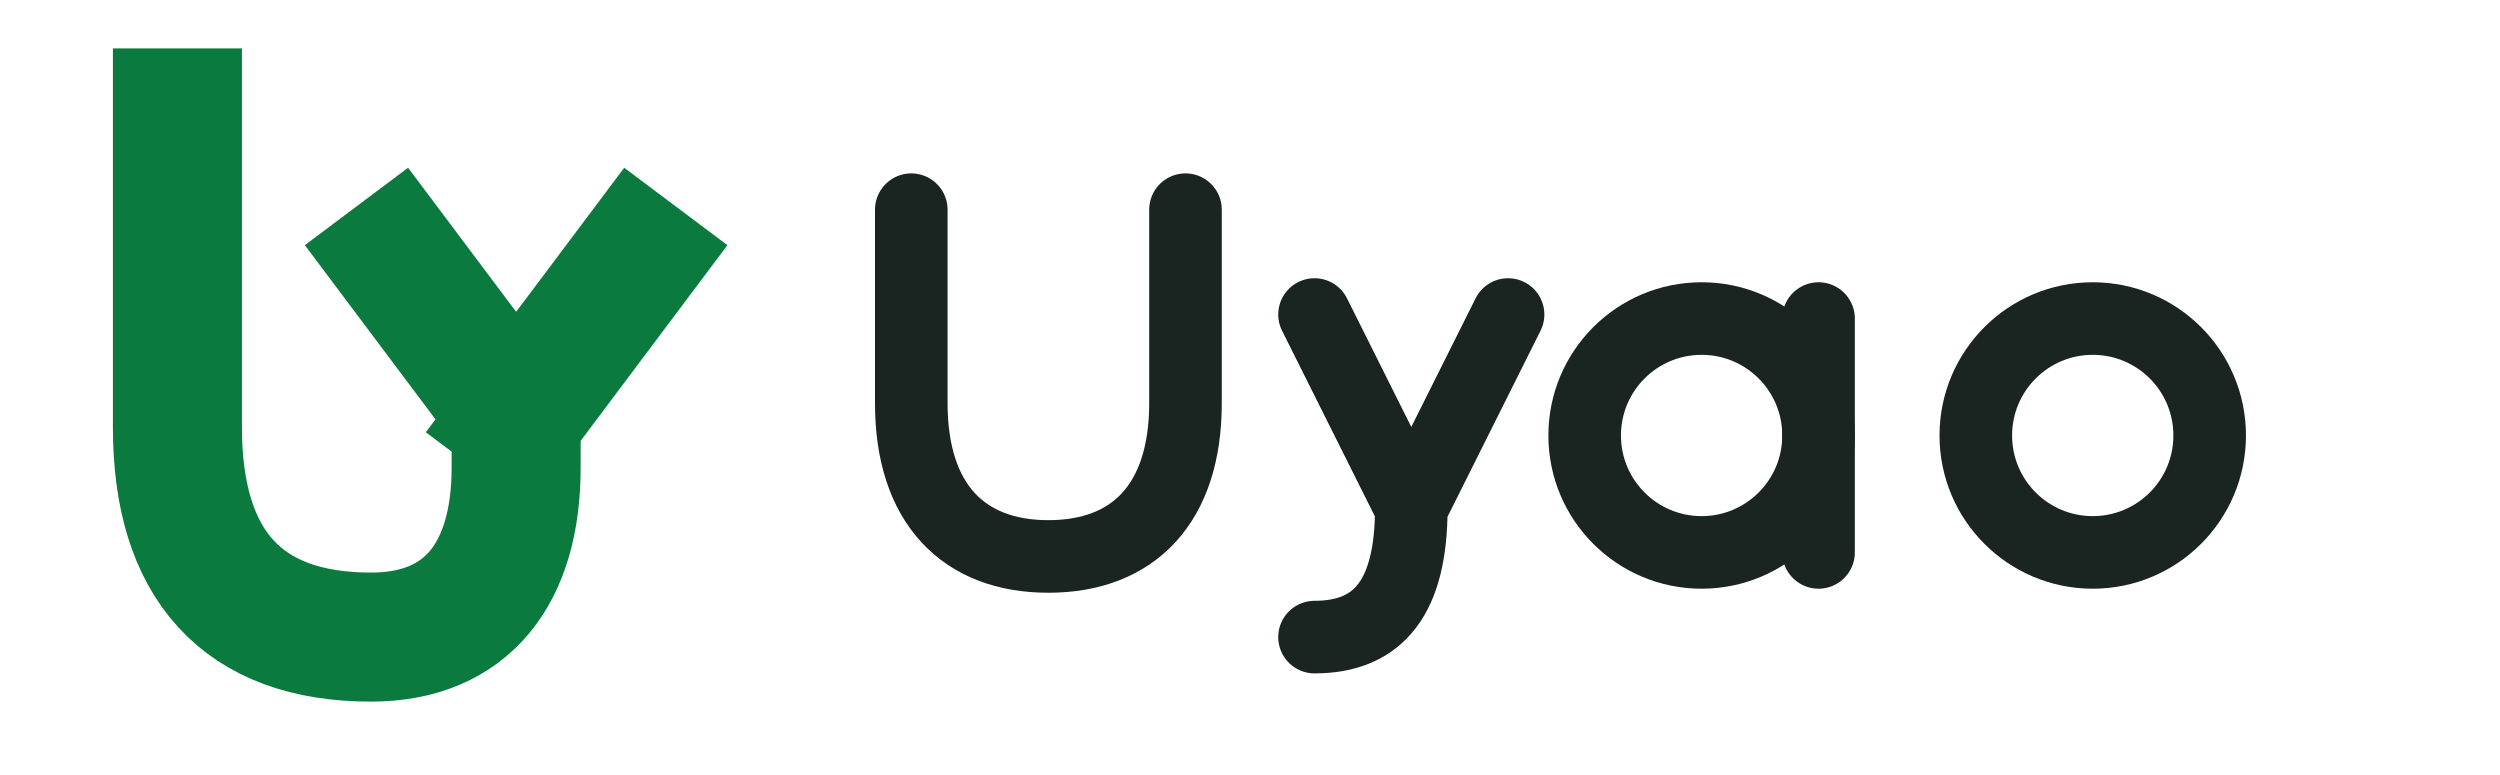
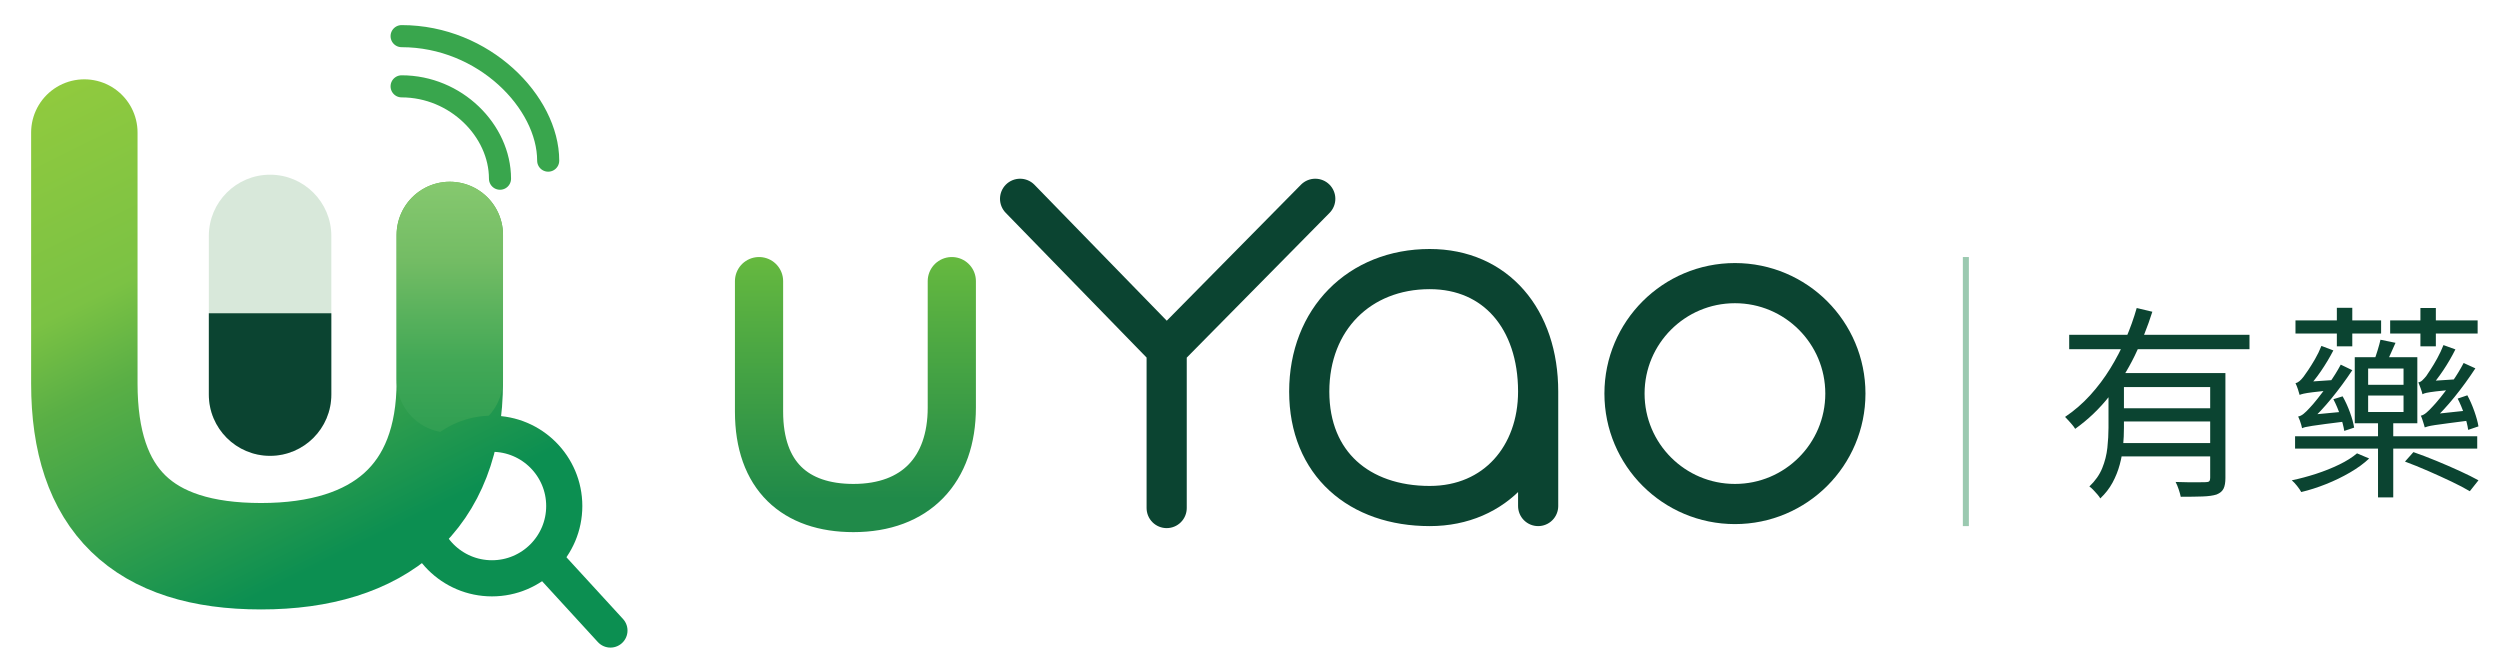
- <svg xmlns="http://www.w3.org/2000/svg" viewBox="0 0 620 192" role="img" aria-labelledby="title desc">
-   <path d="M44 28v78c0 34 16 52 48 52 24 0 36-16 36-42v-12L98 64m30 40 30-40" fill="none" stroke="#0B7A3E" stroke-width="32" stroke-linecap="square" stroke-linejoin="miter" />
-   <g fill="none" stroke="#1A2420" stroke-width="18" stroke-linecap="round" stroke-linejoin="round">
-     <path d="M226 52v48c0 25 13 38 34 38s34-13 34-38V52" />
-     <path d="m326 78 24 48 24-48m-24 48c0 22-8 32-24 32" />
-     <circle cx="422" cy="108" r="29" />
-     <path d="M451 79v58" />
-     <circle cx="519" cy="108" r="29" />
+ <svg xmlns="http://www.w3.org/2000/svg" viewBox="105 220 1245 330" role="img" aria-labelledby="title desc">
+   <defs>
+     <linearGradient id="logo-primary-mark" gradientUnits="userSpaceOnUse" x1="145" y1="258" x2="275" y2="520">
+       <stop offset="0" stop-color="#90CA3E" />
+       <stop offset="0.35" stop-color="#7BC244" />
+       <stop offset="0.50" stop-color="#5AAF45" />
+       <stop offset="0.72" stop-color="#35A04C" />
+       <stop offset="0.93" stop-color="#0C8F51" />
+       <stop offset="1" stop-color="#0C8F51" />
+     </linearGradient>
+     <linearGradient id="logo-primary-right-stem" gradientUnits="userSpaceOnUse" x1="331" y1="306" x2="331" y2="444">
+       <stop offset="0" stop-color="#88CA70" />
+       <stop offset="0.32" stop-color="#73BC64" />
+       <stop offset="0.68" stop-color="#42A856" />
+       <stop offset="1" stop-color="#2B9C52" />
+     </linearGradient>
+     <linearGradient id="logo-primary-word-u" gradientUnits="userSpaceOnUse" x1="530" y1="348" x2="530" y2="482">
+       <stop offset="0" stop-color="#66B93F" />
+       <stop offset="0.90" stop-color="#208A49" />
+       <stop offset="1" stop-color="#208A49" />
+     </linearGradient>
+     <clipPath id="logo-primary-capsule">
+       <rect x="211" y="307" width="61" height="140" rx="30.5" />
+     </clipPath>
+   </defs>
+   <g id="uyao-full-logo-primary">
+     <g id="uyao-mark-primary">
+       <g transform="translate(-2 0)">
+         <path id="u-body" d="M149 286V411C149 469 178 497 237 497C296 497 331 468 331 410V337" fill="none" stroke="url(#logo-primary-mark)" stroke-width="53" stroke-linecap="round" stroke-linejoin="round" />
+         <path id="right-stem-tone" d="M331 337V409" fill="none" stroke="url(#logo-primary-right-stem)" stroke-width="53" stroke-linecap="round" />
+         <g id="capsule" clip-path="url(#logo-primary-capsule)">
+           <rect x="211" y="307" width="61" height="140" fill="#D8E8DA" />
+           <rect x="211" y="376" width="61" height="71" fill="#0B4431" />
+         </g>
+         <g id="search" fill="none" stroke="url(#logo-primary-mark)" stroke-linecap="round" stroke-linejoin="round">
+           <circle cx="352" cy="472" r="36" stroke-width="18" />
+           <path d="M378 498L411 534" stroke-width="17" />
+         </g>
+         <g id="wireless-signal" fill="none" stroke="#39A64D" stroke-linecap="round" stroke-width="11">
+           <path d="M307 238C348 238 380 271 380 300" />
+           <path d="M307 263C334 263 356 285 356 309" />
+         </g>
+       </g>
+     </g>
+     <g id="uyao-name-lockup-primary">
+       <g id="uyao-wordmark-primary" fill="none" stroke-linecap="round" stroke-linejoin="round">
+         <path id="letter-u" d="M483 360V425C483 457 501 473 530 473C561 473 579 454 579 423V360" stroke="url(#logo-primary-word-u)" stroke-width="24" />
+         <path id="letter-y" d="M613 319L686 394L760 319M686 394V473" stroke="#0B4431" stroke-width="20" />
+         <path id="letter-a" d="M871 472V415C871 379 850 354 817 354C782 354 757 379 757 415C757 451 782 472 817 472C850 472 871 447 871 415" stroke="#0B4431" stroke-width="20" />
+         <circle id="letter-o" cx="969" cy="416" r="55" stroke="#0B4431" stroke-width="20" />
+       </g>
+       <path id="separator" d="M1084 348V482" stroke="#9BC9B0" stroke-width="3" />
+       <g id="traditional-chinese-name" aria-label="有藥">
+         <path id="logo-primary-zh-glyph-0" d="M63 710H939V640H63ZM300 353H776V289H300ZM748 524H822V14Q822 -19 813.0 -37.5Q804 -56 779 -66Q754 -74 711.5 -75.5Q669 -77 605 -77Q602 -62 595.0 -41.0Q588 -20 580 -5Q613 -6 642.5 -6.5Q672 -7 694.0 -6.5Q716 -6 726 -6Q739 -6 743.5 -1.5Q748 3 748 15ZM391 840 467 822Q433 714 381.5 608.5Q330 503 258.0 411.5Q186 320 92 253Q87 262 78.0 272.5Q69 283 60.0 293.0Q51 303 43 311Q110 356 165.0 416.5Q220 477 263.0 547.0Q306 617 338.0 691.5Q370 766 391 840ZM293 184H775V119H293ZM294 524H770V456H294ZM254 524H329V258Q329 217 325.0 171.0Q321 125 308.5 79.0Q296 33 273.5 -8.5Q251 -50 214 -85Q210 -77 200.0 -65.5Q190 -54 179.5 -43.0Q169 -32 161 -27Q204 14 223.5 62.0Q243 110 248.5 161.0Q254 212 254 259Z" fill="#0B4431" transform="translate(1129.000 459.500) scale(0.1025 -0.1025)" />
+         <path id="logo-primary-zh-glyph-1" d="M413 415V335H585V415ZM413 546V467H585V546ZM348 601H652V280H348ZM473 686 546 671Q533 642 521.0 615.0Q509 588 499 567L441 582Q450 605 459.0 634.5Q468 664 473 686ZM58 217H943V157H58ZM461 288H535V-80H461ZM244 397 289 411Q309 376 324.5 333.5Q340 291 345 259L297 243Q292 275 277.5 318.0Q263 361 244 397ZM80 418Q78 427 72.0 445.0Q66 463 60 475Q70 477 79.5 485.0Q89 493 99 506Q106 515 121.5 538.0Q137 561 155.0 592.0Q173 623 186 656L244 634Q217 582 183.5 533.0Q150 484 117 451V450Q117 450 108.0 444.5Q99 439 89.5 432.0Q80 425 80 418ZM80 418 79 463 109 481 256 491Q250 480 244.0 465.0Q238 450 234 441Q176 435 144.5 431.0Q113 427 100.0 424.0Q87 421 80 418ZM92 256Q91 262 88.0 272.5Q85 283 81.0 294.0Q77 305 73 313Q86 315 100.0 326.5Q114 338 130 356Q142 368 168.0 400.5Q194 433 225.0 476.5Q256 520 280 565L336 538Q289 467 235.5 401.5Q182 336 129 288V287Q129 287 120.0 282.0Q111 277 101.5 270.0Q92 263 92 256ZM92 256 91 301 121 320 300 337Q301 327 305.0 313.0Q309 299 311 290Q245 282 204.5 276.5Q164 271 141.0 267.5Q118 264 108.0 261.5Q98 259 92 256ZM848 400 895 416Q914 381 929.0 338.5Q944 296 949 265L899 248Q895 279 880.5 322.0Q866 365 848 400ZM677 421Q675 431 668.5 449.0Q662 467 657 479Q667 480 676.0 488.5Q685 497 695 509Q701 518 716.5 541.5Q732 565 749.0 596.0Q766 627 779 660L837 639Q811 587 778.0 537.5Q745 488 714 455V453Q714 453 705.0 448.0Q696 443 686.5 435.5Q677 428 677 421ZM677 421 676 466 706 485 860 495Q853 484 846.5 469.0Q840 454 837 445Q775 439 742.5 435.0Q710 431 696.5 428.0Q683 425 677 421ZM688 260Q687 265 683.5 276.0Q680 287 676.5 298.0Q673 309 669 317Q681 319 695.5 331.0Q710 343 726 361Q738 373 764.5 405.5Q791 438 822.0 482.5Q853 527 877 573L934 547Q887 475 832.5 407.5Q778 340 725 292V290Q725 290 715.5 285.0Q706 280 697.0 273.0Q688 266 688 260ZM688 260 686 305 717 323 904 343Q905 331 909.0 317.5Q913 304 916 295Q846 286 804.0 280.5Q762 275 738.5 271.5Q715 268 704.0 265.0Q693 262 688 260ZM60 780H476V716H60ZM261 841H336V654H261ZM667 840H742V654H667ZM520 780H945V716H520ZM359 134 418 109Q380 73 325.0 41.0Q270 9 208.5 -15.5Q147 -40 88 -54Q81 -41 67.5 -24.0Q54 -7 42 3Q100 15 160.0 34.5Q220 54 272.5 79.5Q325 105 359 134ZM592 94 633 140Q685 122 744.5 97.5Q804 73 858.5 48.0Q913 23 949 3L907 -50Q872 -29 818.5 -3.5Q765 22 705.5 48.0Q646 74 592 94Z" fill="#0B4431" transform="translate(1242.000 459.500) scale(0.1025 -0.1025)" />
+       </g>
+     </g>
  </g>
</svg>
